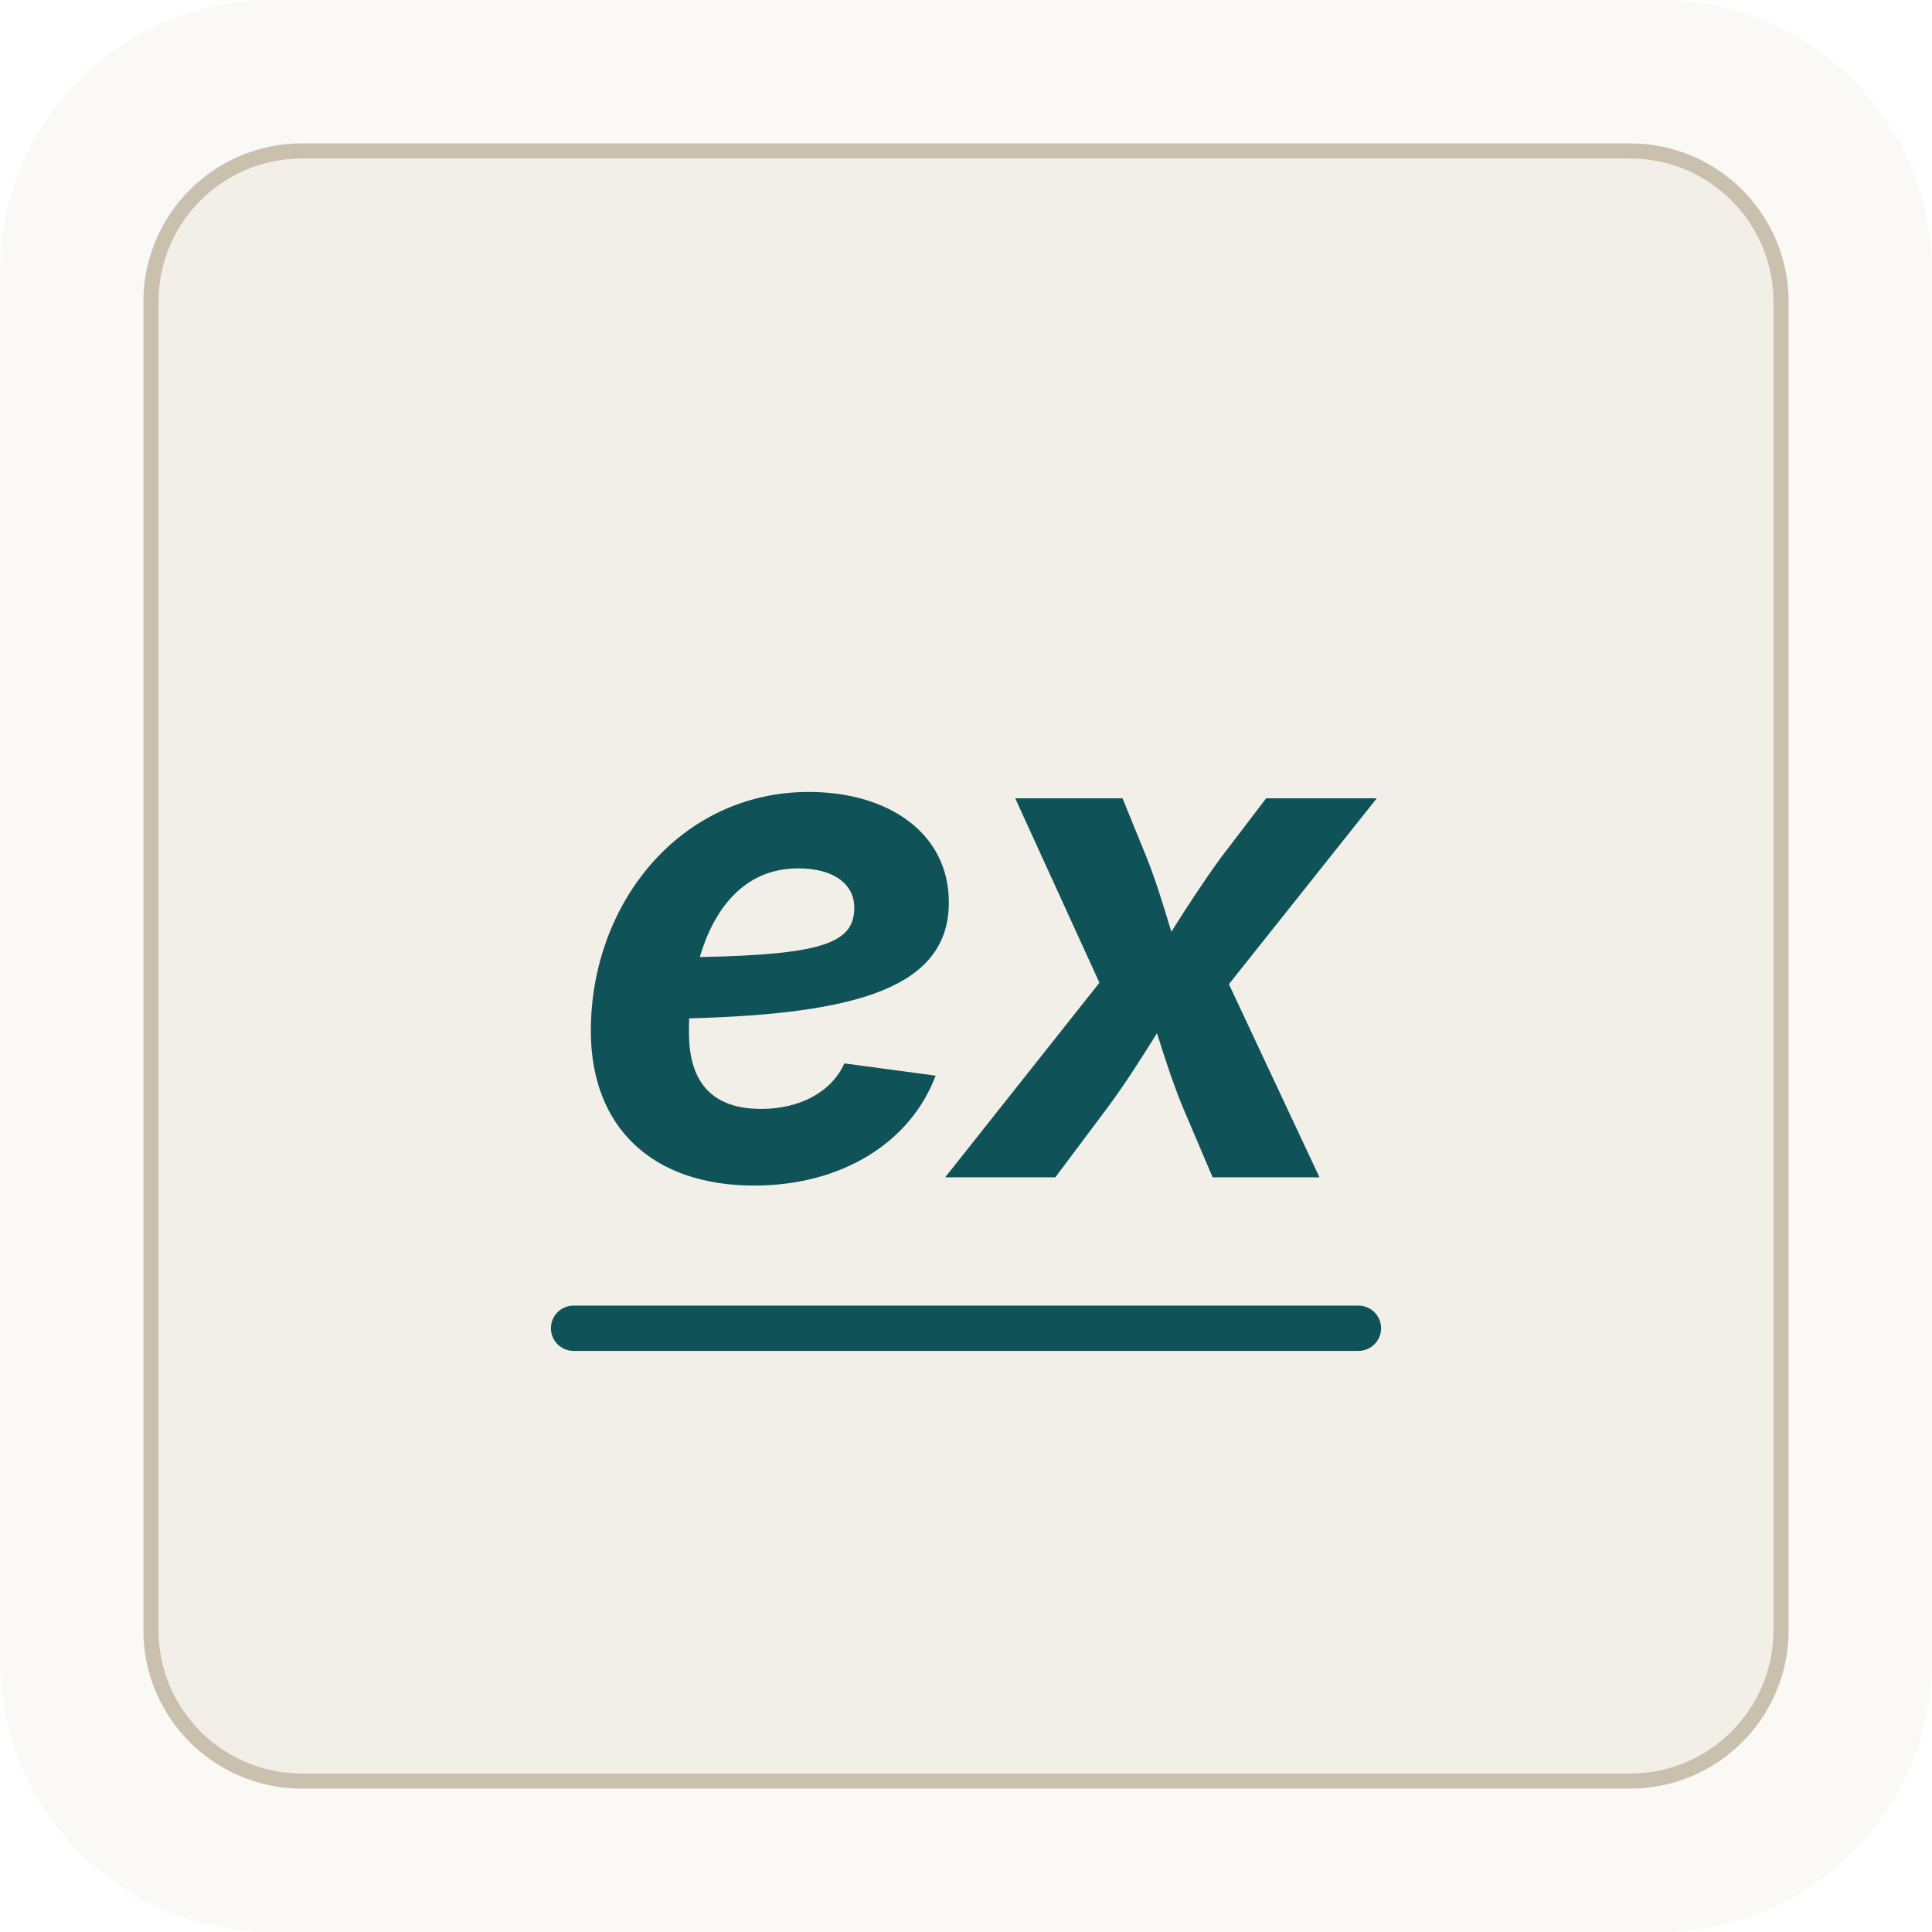
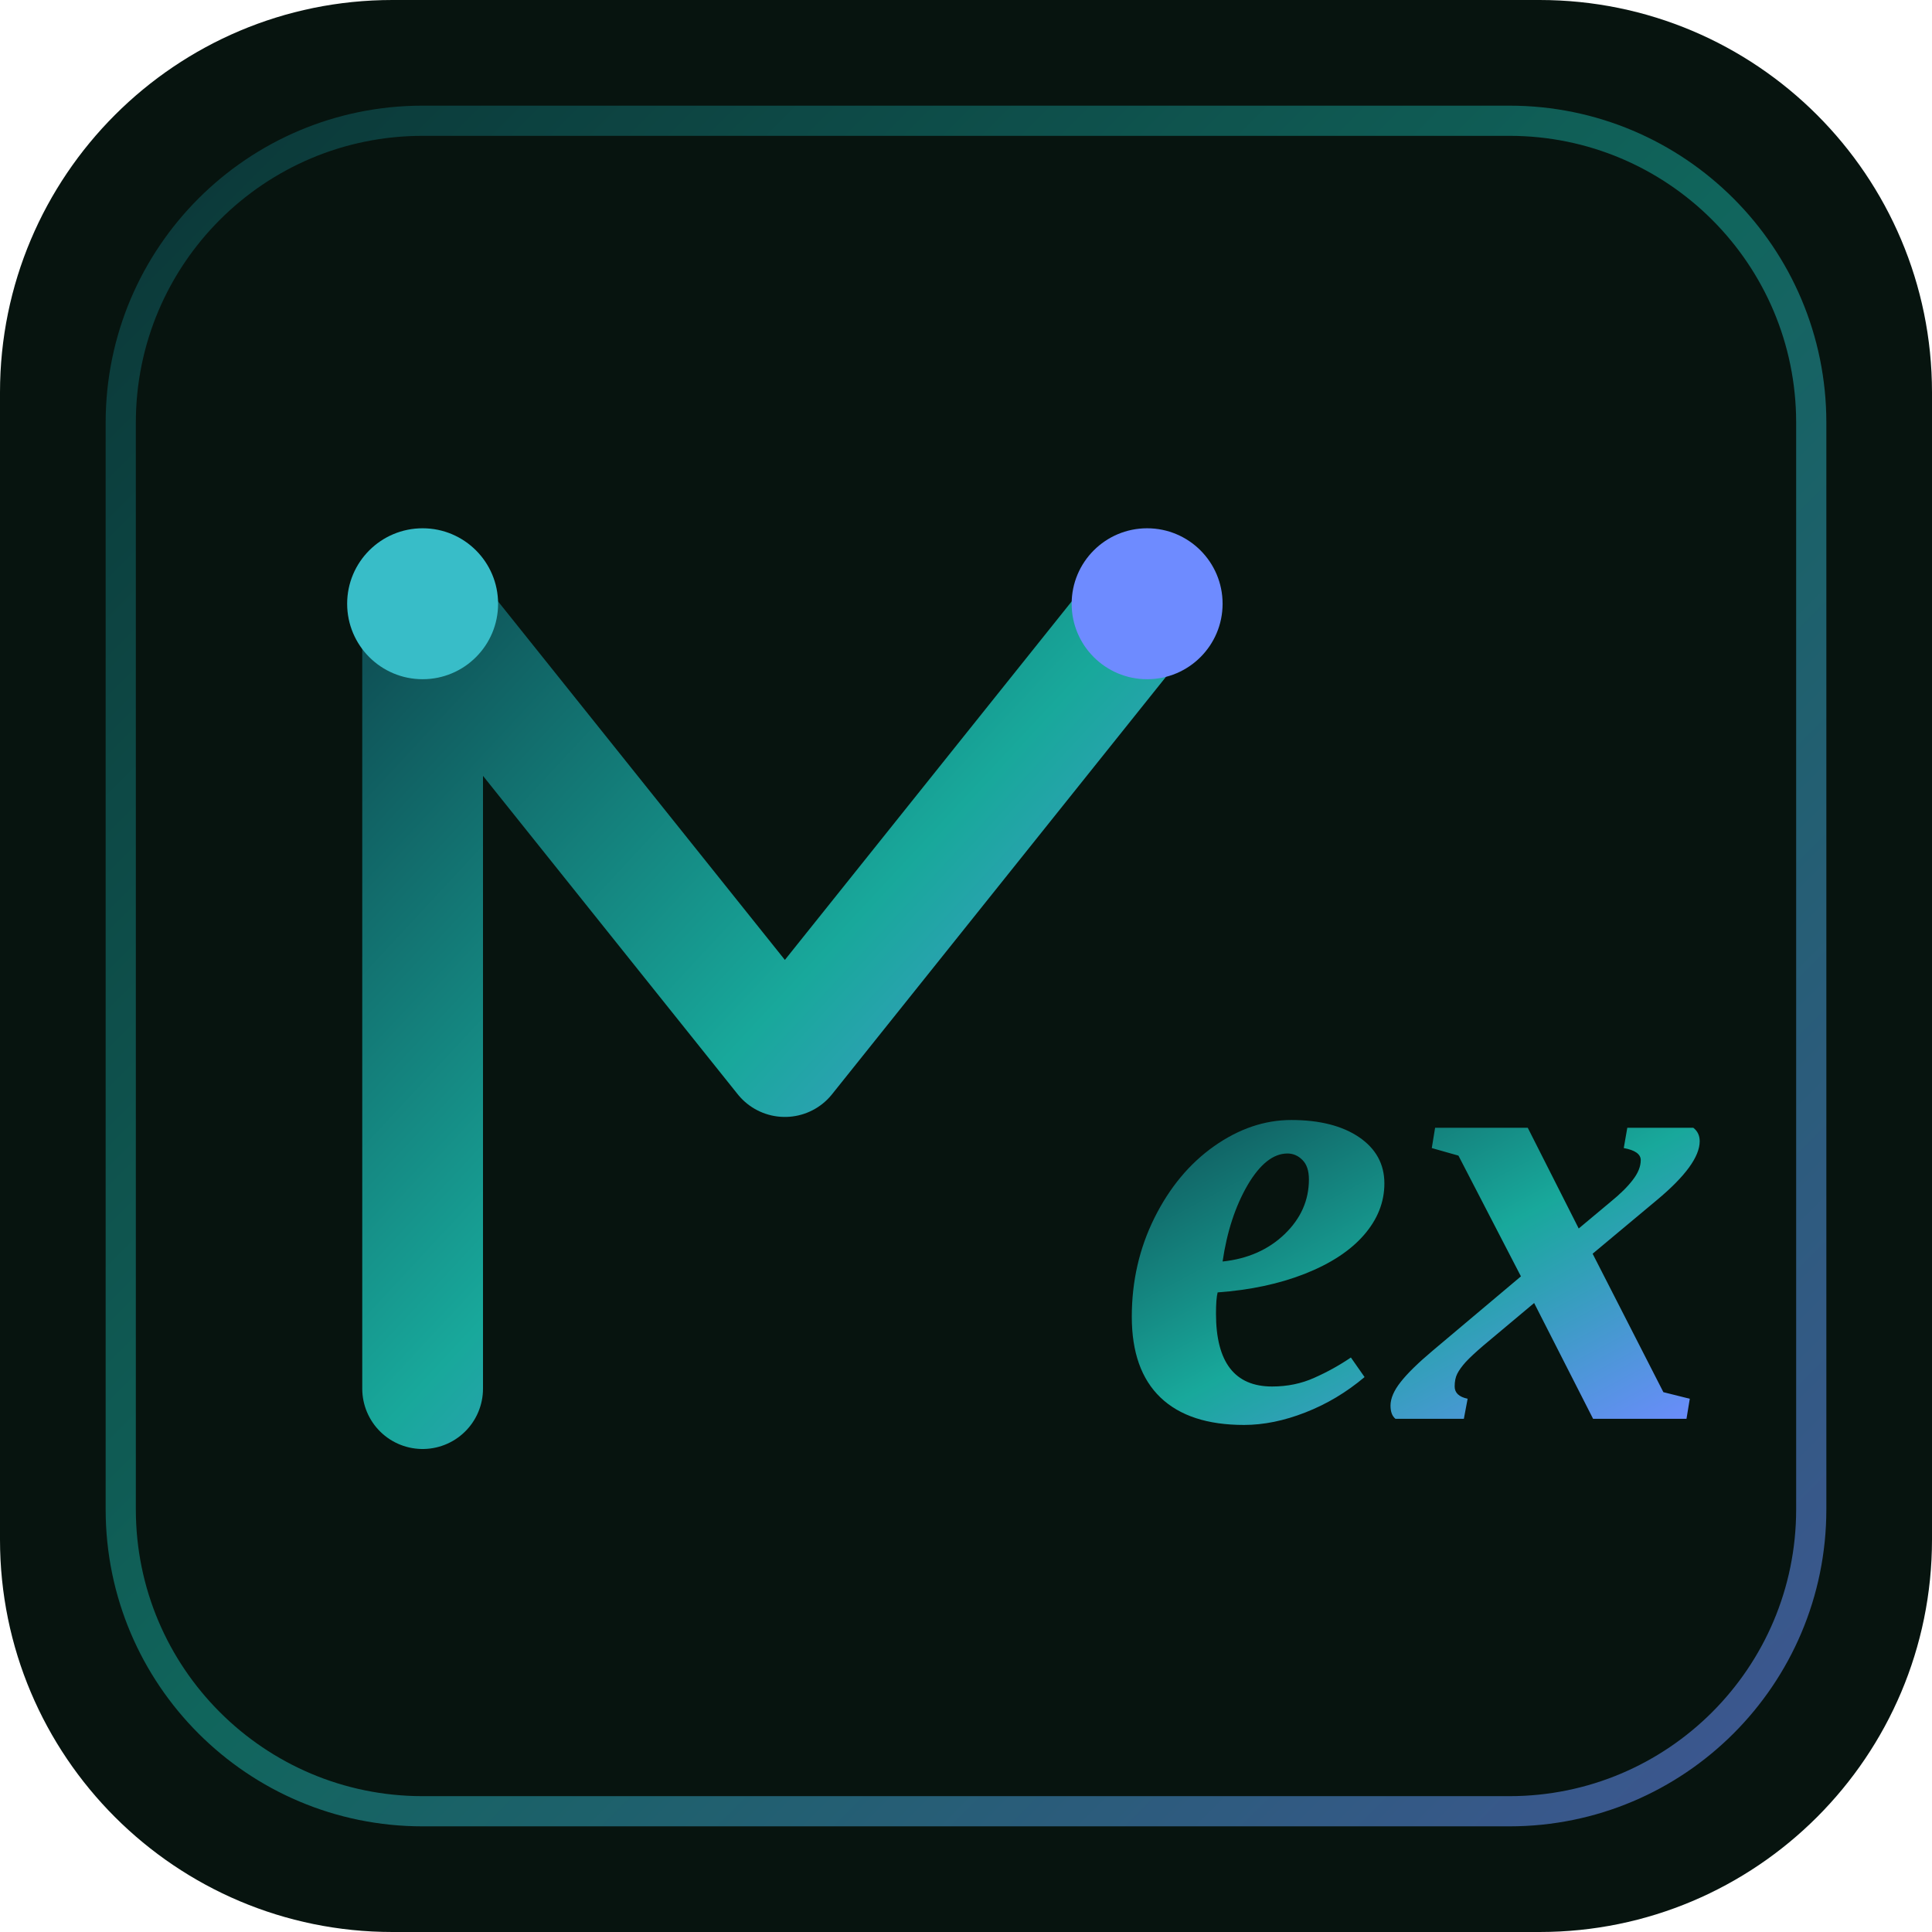
- <svg xmlns="http://www.w3.org/2000/svg" viewBox="0 0 128 128" role="img" aria-label="ex">
-   <rect width="128" height="128" rx="18" fill="#FAF9F5" />
-   <rect x="10" y="10" width="108" height="108" rx="10" fill="#F2EFE8" stroke="#C9C0AE" />
-   <text x="64" y="78" text-anchor="middle" font-family="Inter, Arial, sans-serif" font-size="46" font-style="italic" font-weight="700" fill="#0F5257">ex</text>
-   <path d="M38 88h52" stroke="#0F5257" stroke-width="3" stroke-linecap="round" />
+ <svg xmlns="http://www.w3.org/2000/svg" viewBox="0 0 128 128" role="img" aria-label="Motex">
+   <defs>
+     <linearGradient id="g" x1="0" y1="0" x2="1" y2="1">
+       <stop offset="0" stop-color="#0F5257" />
+       <stop offset="0.5" stop-color="#18A89B" />
+       <stop offset="1" stop-color="#6E8BFF" />
+     </linearGradient>
+   </defs>
+   <rect width="128" height="128" rx="26" fill="#07140F" />
+   <rect x="8" y="8" width="112" height="112" rx="20" fill="none" stroke="url(#g)" stroke-width="2" opacity="0.55" />
+   <path d="M28 92 V40 L52 70 L76 40" fill="none" stroke="url(#g)" stroke-width="8" stroke-linecap="round" stroke-linejoin="round" />
+   <circle cx="28" cy="40" r="5" fill="#38BDC8" />
+   <circle cx="76" cy="40" r="5" fill="#6E8BFF" />
+   <text x="74" y="94" font-family="Georgia, 'Times New Roman', serif" font-size="42" font-style="italic" font-weight="700" fill="url(#g)">ex</text>
</svg>
